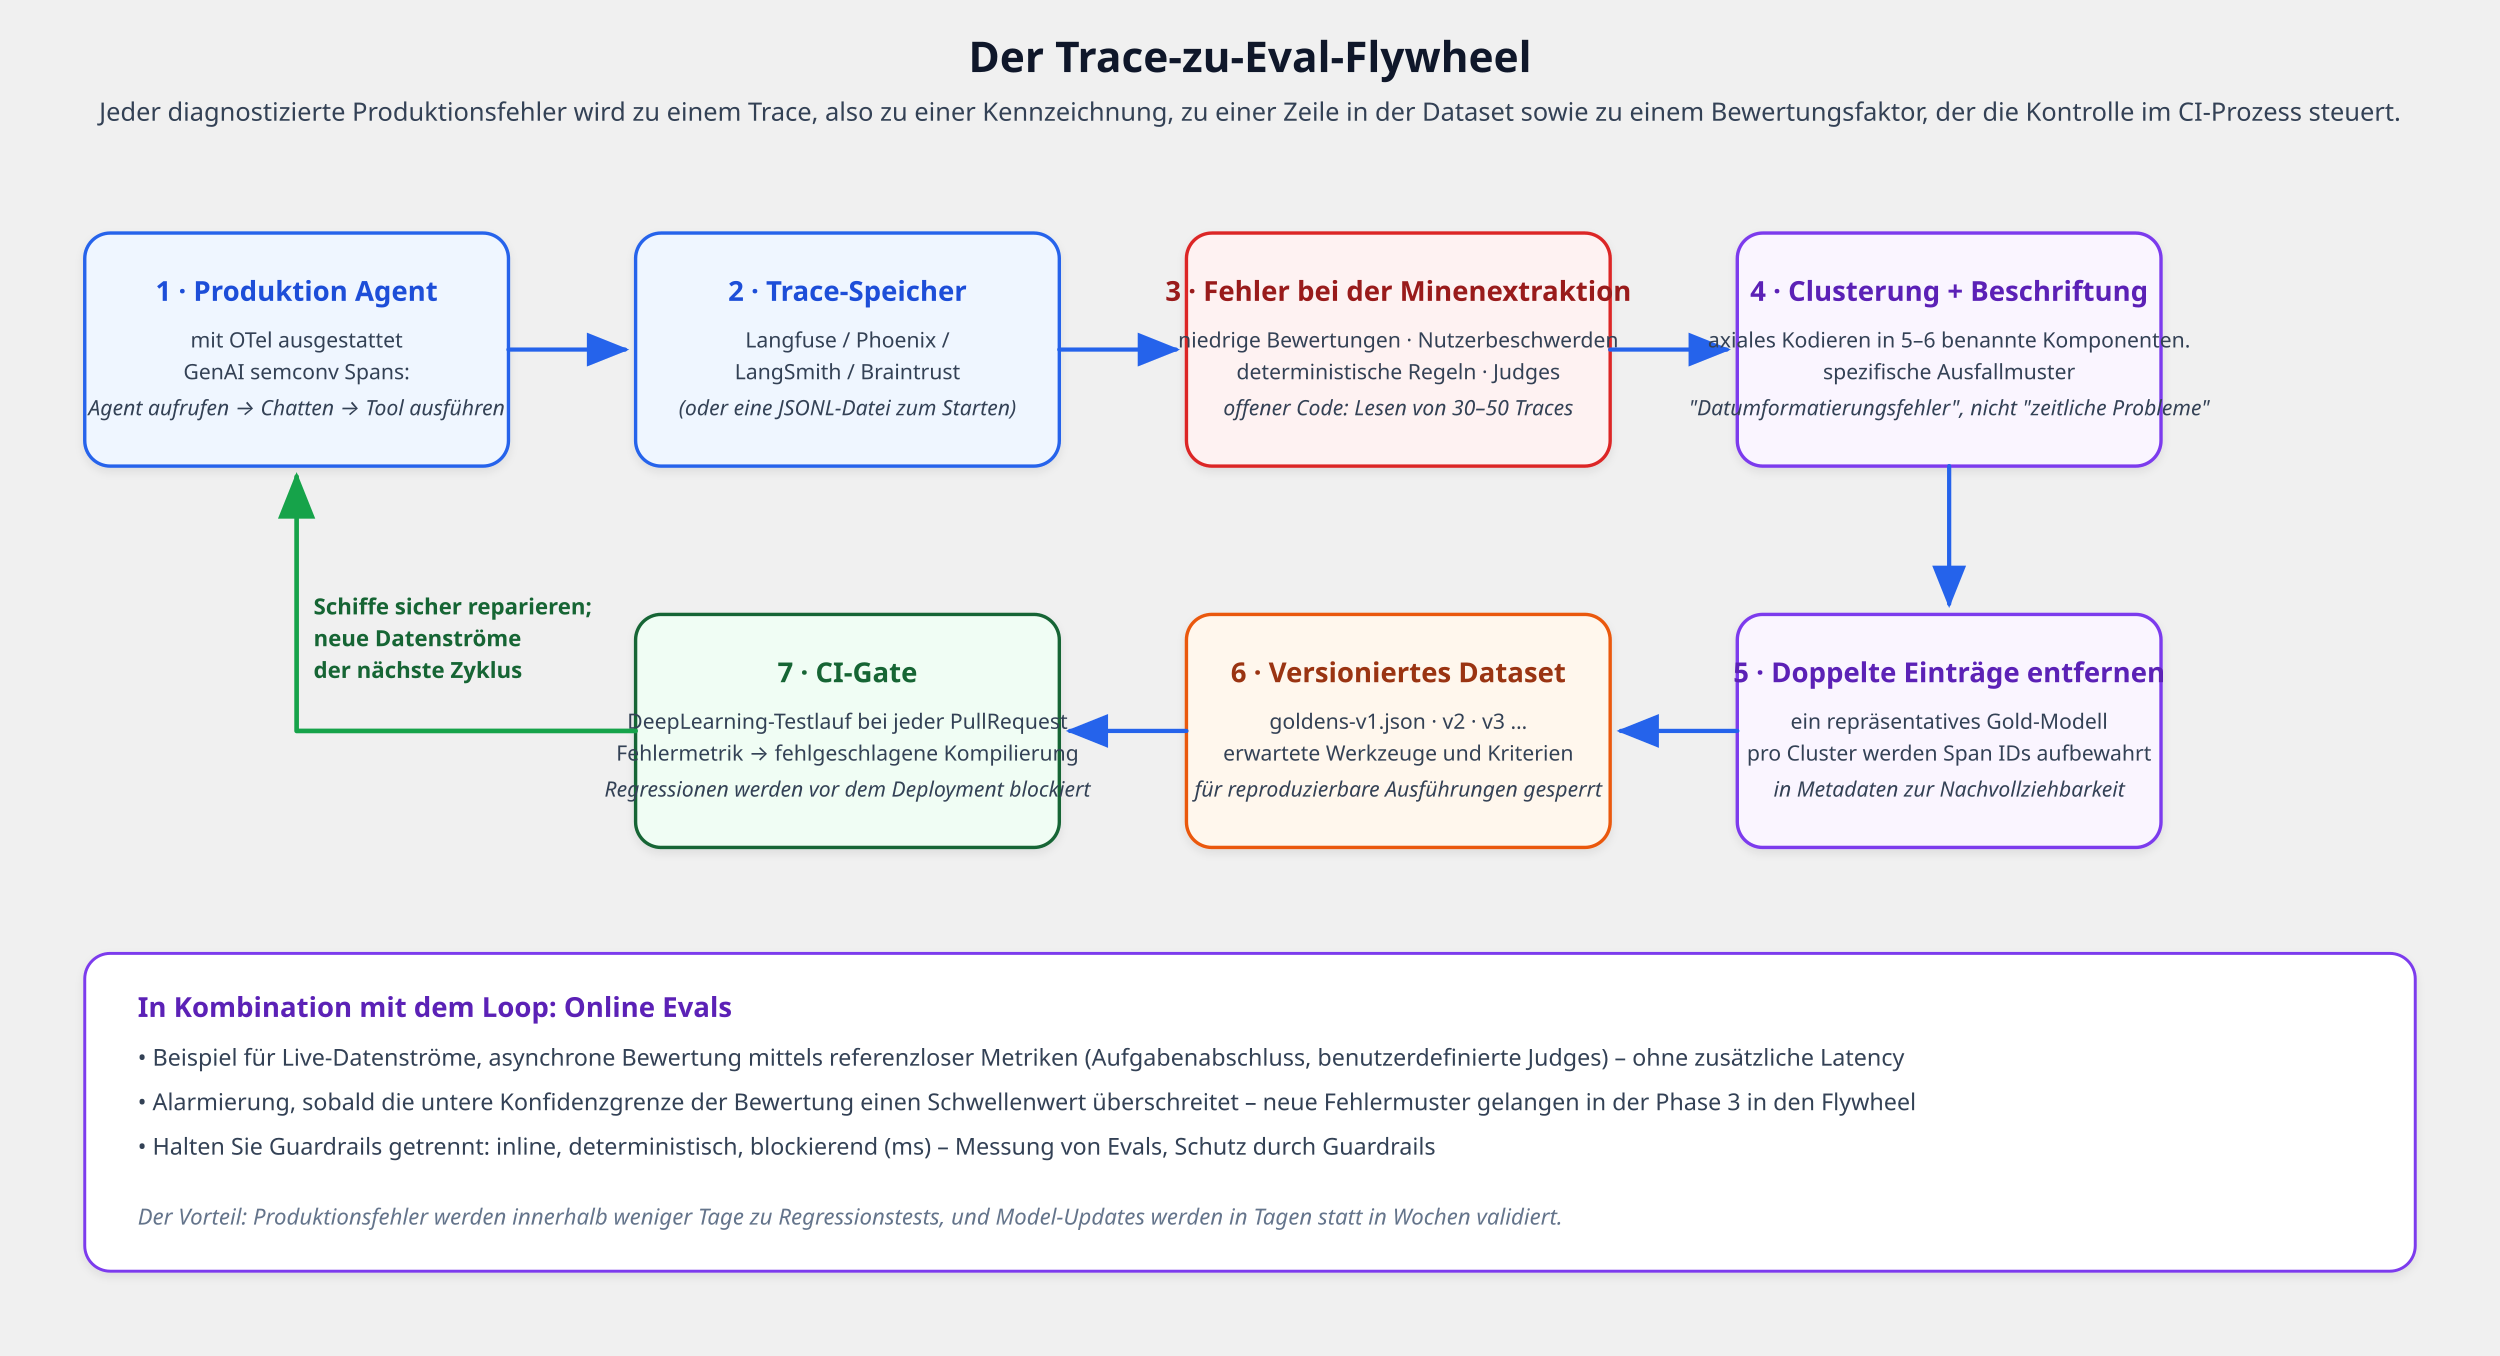
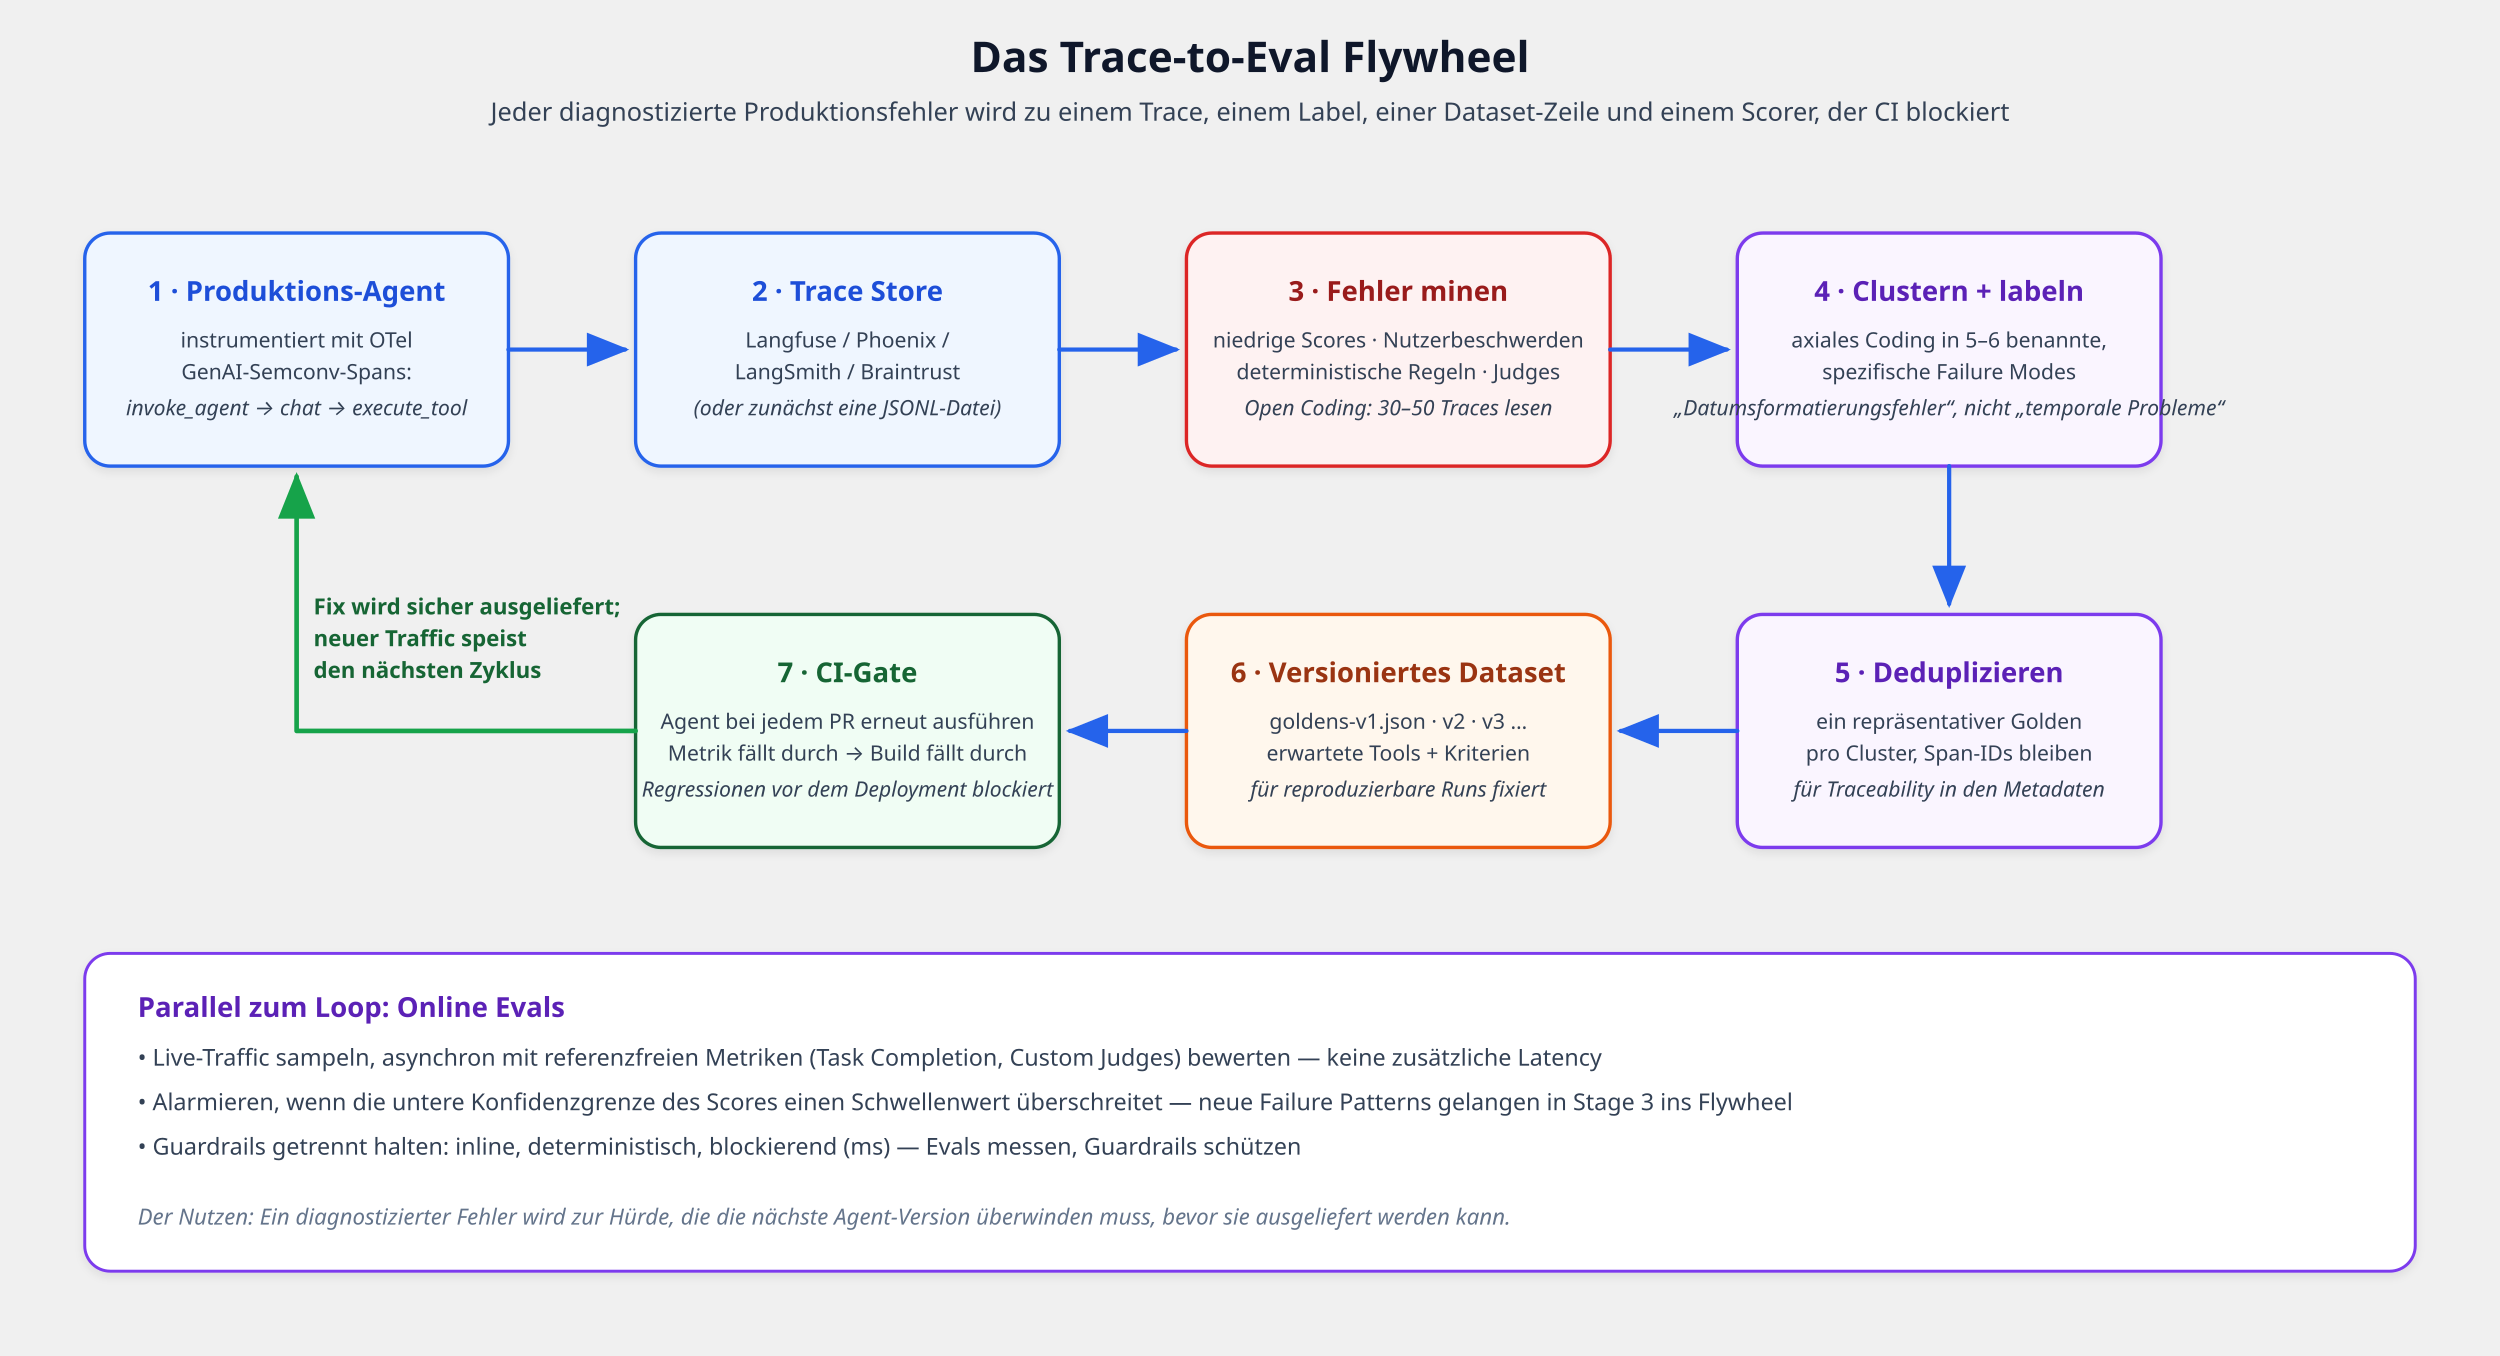
<svg xmlns="http://www.w3.org/2000/svg" viewBox="0 0 1180 640" font-family="'Segoe UI', system-ui, -apple-system, sans-serif" role="img" aria-label="The trace-to-eval flywheel" data-visual-system="evidence-plate-v1" preserveAspectRatio="xMidYMid meet" shape-rendering="geometricPrecision" text-rendering="geometricPrecision">
  <defs>
    <marker id="arrFly" markerWidth="10" markerHeight="8" refX="9" refY="4" orient="auto">
      <path d="M0,0 L10,4 L0,8 Z" fill="#2563eb" />
    </marker>
    <marker id="arrFlyBack" markerWidth="10" markerHeight="8" refX="9" refY="4" orient="auto">
      <path d="M0,0 L10,4 L0,8 Z" fill="#16a34a" />
    </marker>
    <filter id="shadowFly" x="-4%" y="-4%" width="108%" height="116%">
      <feDropShadow dx="0" dy="2" stdDeviation="2" flood-opacity="0.08" />
    </filter>
  </defs>
  <style data-visual-system="evidence-plate-v1">
    * { animation: none !important; }
    .anim-box, .bar, .bar-text, .seq-item, .t-box, .flow { opacity: 1 !important; transform: none !important; }
    path, line, polyline { stroke-linecap: round; stroke-linejoin: round; }
  </style>
-   <text y="34" text-anchor="middle" font-size="20" font-weight="700" fill="#0f172a" x="590">Der Trace-zu-Eval-Flywheel</text>
-   <text y="57" text-anchor="middle" font-size="12" fill="#334155" x="590">Jeder diagnostizierte Produktionsfehler wird zu einem Trace, also zu einer Kennzeichnung, zu einer Zeile in der Dataset sowie zu einem Bewertungsfaktor, der die Kontrolle im CI-Prozess steuert.</text>
+   <text y="34" text-anchor="middle" font-size="20" font-weight="700" fill="#0f172a" x="590">Das Trace-to-Eval Flywheel</text>
+   <text y="57" text-anchor="middle" font-size="12" fill="#334155" x="590">Jeder diagnostizierte Produktionsfehler wird zu einem Trace, einem Label, einer Dataset-Zeile und einem Scorer, der CI blockiert</text>
  <rect x="40" y="110" width="200" height="110" rx="12" fill="#eff6ff" stroke="#2563eb" stroke-width="1.6" filter="url(#shadowFly)" />
-   <text y="142" text-anchor="middle" font-size="13" font-weight="700" fill="#1d4ed8" x="140">1 · Produktion Agent</text>
-   <text y="164" text-anchor="middle" font-size="10" fill="#334155" x="140">mit OTel ausgestattet</text>
-   <text y="179" text-anchor="middle" font-size="10" fill="#334155" x="140">GenAI semconv Spans:</text>
-   <text y="196" text-anchor="middle" font-size="10" font-style="italic" fill="#334155" x="140">Agent aufrufen → Chatten → Tool ausführen</text>
+   <text y="142" text-anchor="middle" font-size="13" font-weight="700" fill="#1d4ed8" x="140">1 · Produktions-Agent</text>
+   <text y="164" text-anchor="middle" font-size="10" fill="#334155" x="140">instrumentiert mit OTel</text>
+   <text y="179" text-anchor="middle" font-size="10" fill="#334155" x="140">GenAI-Semconv-Spans:</text>
+   <text y="196" text-anchor="middle" font-size="10" font-style="italic" fill="#334155" x="140">invoke_agent → chat → execute_tool</text>
  <line x1="240" y1="165" x2="295" y2="165" stroke="#2563eb" stroke-width="2" marker-end="url(#arrFly)" />
  <rect x="300" y="110" width="200" height="110" rx="12" fill="#eff6ff" stroke="#2563eb" stroke-width="1.6" filter="url(#shadowFly)" />
-   <text y="142" text-anchor="middle" font-size="13" font-weight="700" fill="#1d4ed8" x="400">2 · Trace-Speicher</text>
+   <text y="142" text-anchor="middle" font-size="13" font-weight="700" fill="#1d4ed8" x="400">2 · Trace Store</text>
  <text y="164" text-anchor="middle" font-size="10" fill="#334155" x="400">Langfuse / Phoenix /</text>
  <text y="179" text-anchor="middle" font-size="10" fill="#334155" x="400">LangSmith / Braintrust</text>
-   <text y="196" text-anchor="middle" font-size="10" font-style="italic" fill="#334155" x="400">(oder eine JSONL-Datei zum Starten)</text>
+   <text y="196" text-anchor="middle" font-size="10" font-style="italic" fill="#334155" x="400">(oder zunächst eine JSONL-Datei)</text>
  <line x1="500" y1="165" x2="555" y2="165" stroke="#2563eb" stroke-width="2" marker-end="url(#arrFly)" />
  <rect x="560" y="110" width="200" height="110" rx="12" fill="#fef2f2" stroke="#dc2626" stroke-width="1.6" filter="url(#shadowFly)" />
-   <text y="142" text-anchor="middle" font-size="13" font-weight="700" fill="#991b1b" x="660">3 · Fehler bei der Minenextraktion</text>
-   <text y="164" text-anchor="middle" font-size="10" fill="#334155" x="660">niedrige Bewertungen · Nutzerbeschwerden</text>
+   <text y="142" text-anchor="middle" font-size="13" font-weight="700" fill="#991b1b" x="660">3 · Fehler minen</text>
+   <text y="164" text-anchor="middle" font-size="10" fill="#334155" x="660">niedrige Scores · Nutzerbeschwerden</text>
  <text y="179" text-anchor="middle" font-size="10" fill="#334155" x="660">deterministische Regeln · Judges</text>
-   <text y="196" text-anchor="middle" font-size="10" font-style="italic" fill="#334155" x="660">offener Code: Lesen von 30–50 Traces</text>
+   <text y="196" text-anchor="middle" font-size="10" font-style="italic" fill="#334155" x="660">Open Coding: 30–50 Traces lesen</text>
  <line x1="760" y1="165" x2="815" y2="165" stroke="#2563eb" stroke-width="2" marker-end="url(#arrFly)" />
  <rect x="820" y="110" width="200" height="110" rx="12" fill="#faf5ff" stroke="#7c3aed" stroke-width="1.6" filter="url(#shadowFly)" />
-   <text y="142" text-anchor="middle" font-size="13" font-weight="700" fill="#5b21b6" x="920">4 · Clusterung + Beschriftung</text>
-   <text y="164" text-anchor="middle" font-size="10" fill="#334155" x="920">axiales Kodieren in 5–6 benannte Komponenten.</text>
-   <text y="179" text-anchor="middle" font-size="10" fill="#334155" x="920">spezifische Ausfallmuster</text>
-   <text y="196" text-anchor="middle" font-size="10" font-style="italic" fill="#334155" x="920">"Datumformatierungsfehler", nicht "zeitliche Probleme"</text>
+   <text y="142" text-anchor="middle" font-size="13" font-weight="700" fill="#5b21b6" x="920">4 · Clustern + labeln</text>
+   <text y="164" text-anchor="middle" font-size="10" fill="#334155" x="920">axiales Coding in 5–6 benannte,</text>
+   <text y="179" text-anchor="middle" font-size="10" fill="#334155" x="920">spezifische Failure Modes</text>
+   <text y="196" text-anchor="middle" font-size="10" font-style="italic" fill="#334155" x="920">„Datumsformatierungsfehler“, nicht „temporale Probleme“</text>
  <line x1="920" y1="220" x2="920" y2="285" stroke="#2563eb" stroke-width="2" marker-end="url(#arrFly)" />
  <rect x="820" y="290" width="200" height="110" rx="12" fill="#faf5ff" stroke="#7c3aed" stroke-width="1.6" filter="url(#shadowFly)" />
-   <text y="322" text-anchor="middle" font-size="13" font-weight="700" fill="#5b21b6" x="920">5 · Doppelte Einträge entfernen</text>
-   <text y="344" text-anchor="middle" font-size="10" fill="#334155" x="920">ein repräsentatives Gold-Modell</text>
-   <text y="359" text-anchor="middle" font-size="10" fill="#334155" x="920">pro Cluster werden Span IDs aufbewahrt</text>
-   <text y="376" text-anchor="middle" font-size="10" font-style="italic" fill="#334155" x="920">in Metadaten zur Nachvollziehbarkeit</text>
+   <text y="322" text-anchor="middle" font-size="13" font-weight="700" fill="#5b21b6" x="920">5 · Deduplizieren</text>
+   <text y="344" text-anchor="middle" font-size="10" fill="#334155" x="920">ein repräsentativer Golden</text>
+   <text y="359" text-anchor="middle" font-size="10" fill="#334155" x="920">pro Cluster, Span-IDs bleiben</text>
+   <text y="376" text-anchor="middle" font-size="10" font-style="italic" fill="#334155" x="920">für Traceability in den Metadaten</text>
  <line x1="820" y1="345" x2="765" y2="345" stroke="#2563eb" stroke-width="2" marker-end="url(#arrFly)" />
  <rect x="560" y="290" width="200" height="110" rx="12" fill="#fff7ed" stroke="#ea580c" stroke-width="1.6" filter="url(#shadowFly)" />
  <text y="322" text-anchor="middle" font-size="13" font-weight="700" fill="#9a3412" x="660">6 · Versioniertes Dataset</text>
  <text y="344" text-anchor="middle" font-size="10" fill="#334155" x="660">goldens-v1.json · v2 · v3 …</text>
-   <text y="359" text-anchor="middle" font-size="10" fill="#334155" x="660">erwartete Werkzeuge und Kriterien</text>
-   <text y="376" text-anchor="middle" font-size="10" font-style="italic" fill="#334155" x="660">für reproduzierbare Ausführungen gesperrt</text>
+   <text y="359" text-anchor="middle" font-size="10" fill="#334155" x="660">erwartete Tools + Kriterien</text>
+   <text y="376" text-anchor="middle" font-size="10" font-style="italic" fill="#334155" x="660">für reproduzierbare Runs fixiert</text>
  <line x1="560" y1="345" x2="505" y2="345" stroke="#2563eb" stroke-width="2" marker-end="url(#arrFly)" />
  <rect x="300" y="290" width="200" height="110" rx="12" fill="#f0fdf4" stroke="#166534" stroke-width="1.6" filter="url(#shadowFly)" />
  <text y="322" text-anchor="middle" font-size="13" font-weight="700" fill="#166534" x="400">7 · CI-Gate</text>
-   <text y="344" text-anchor="middle" font-size="10" fill="#334155" x="400">DeepLearning-Testlauf bei jeder PullRequest</text>
-   <text y="359" text-anchor="middle" font-size="10" fill="#334155" x="400">Fehlermetrik → fehlgeschlagene Kompilierung</text>
-   <text y="376" text-anchor="middle" font-size="10" font-style="italic" fill="#334155" x="400">Regressionen werden vor dem Deployment blockiert</text>
+   <text y="344" text-anchor="middle" font-size="10" fill="#334155" x="400">Agent bei jedem PR erneut ausführen</text>
+   <text y="359" text-anchor="middle" font-size="10" fill="#334155" x="400">Metrik fällt durch → Build fällt durch</text>
+   <text y="376" text-anchor="middle" font-size="10" font-style="italic" fill="#334155" x="400">Regressionen vor dem Deployment blockiert</text>
  <path d="M 300 345 L 140 345 L 140 225" fill="none" stroke="#16a34a" stroke-width="2.2" marker-end="url(#arrFlyBack)" />
-   <text y="290" font-size="10.5" font-weight="700" fill="#166534" x="148">Schiffe sicher reparieren;</text>
-   <text y="305" font-size="10.5" font-weight="700" fill="#166534" x="148">neue Datenströme</text>
-   <text y="320" font-size="10.5" font-weight="700" fill="#166534" x="148">der nächste Zyklus</text>
+   <text y="290" font-size="10.5" font-weight="700" fill="#166534" x="148">Fix wird sicher ausgeliefert;</text>
+   <text y="305" font-size="10.5" font-weight="700" fill="#166534" x="148">neuer Traffic speist</text>
+   <text y="320" font-size="10.5" font-weight="700" fill="#166534" x="148">den nächsten Zyklus</text>
  <rect x="40" y="450" width="1100" height="150" rx="12" fill="#ffffff" stroke="#7c3aed" stroke-width="1.4" filter="url(#shadowFly)" />
-   <text y="480" font-size="13" font-weight="700" fill="#5b21b6" x="65">In Kombination mit dem Loop: Online Evals</text>
-   <text y="503" font-size="11" fill="#334155" x="65">• Beispiel für Live-Datenströme, asynchrone Bewertung mittels referenzloser Metriken (Aufgabenabschluss, benutzerdefinierte Judges) – ohne zusätzliche Latency</text>
-   <text y="524" font-size="11" fill="#334155" x="65">• Alarmierung, sobald die untere Konfidenzgrenze der Bewertung einen Schwellenwert überschreitet – neue Fehlermuster gelangen in der Phase 3 in den Flywheel</text>
-   <text y="545" font-size="11" fill="#334155" x="65">• Halten Sie Guardrails getrennt: inline, deterministisch, blockierend (ms) – Messung von Evals, Schutz durch Guardrails</text>
-   <text y="578" font-size="10.5" font-style="italic" fill="#64748b" x="65">Der Vorteil: Produktionsfehler werden innerhalb weniger Tage zu Regressionstests, und Model-Updates werden in Tagen statt in Wochen validiert.</text>
+   <text y="480" font-size="13" font-weight="700" fill="#5b21b6" x="65">Parallel zum Loop: Online Evals</text>
+   <text y="503" font-size="11" fill="#334155" x="65">• Live-Traffic sampeln, asynchron mit referenzfreien Metriken (Task Completion, Custom Judges) bewerten — keine zusätzliche Latency</text>
+   <text y="524" font-size="11" fill="#334155" x="65">• Alarmieren, wenn die untere Konfidenzgrenze des Scores einen Schwellenwert überschreitet — neue Failure Patterns gelangen in Stage 3 ins Flywheel</text>
+   <text y="545" font-size="11" fill="#334155" x="65">• Guardrails getrennt halten: inline, deterministisch, blockierend (ms) — Evals messen, Guardrails schützen</text>
+   <text y="578" font-size="10.5" font-style="italic" fill="#64748b" x="65">Der Nutzen: Ein diagnostizierter Fehler wird zur Hürde, die die nächste Agent-Version überwinden muss, bevor sie ausgeliefert werden kann.</text>
</svg>
